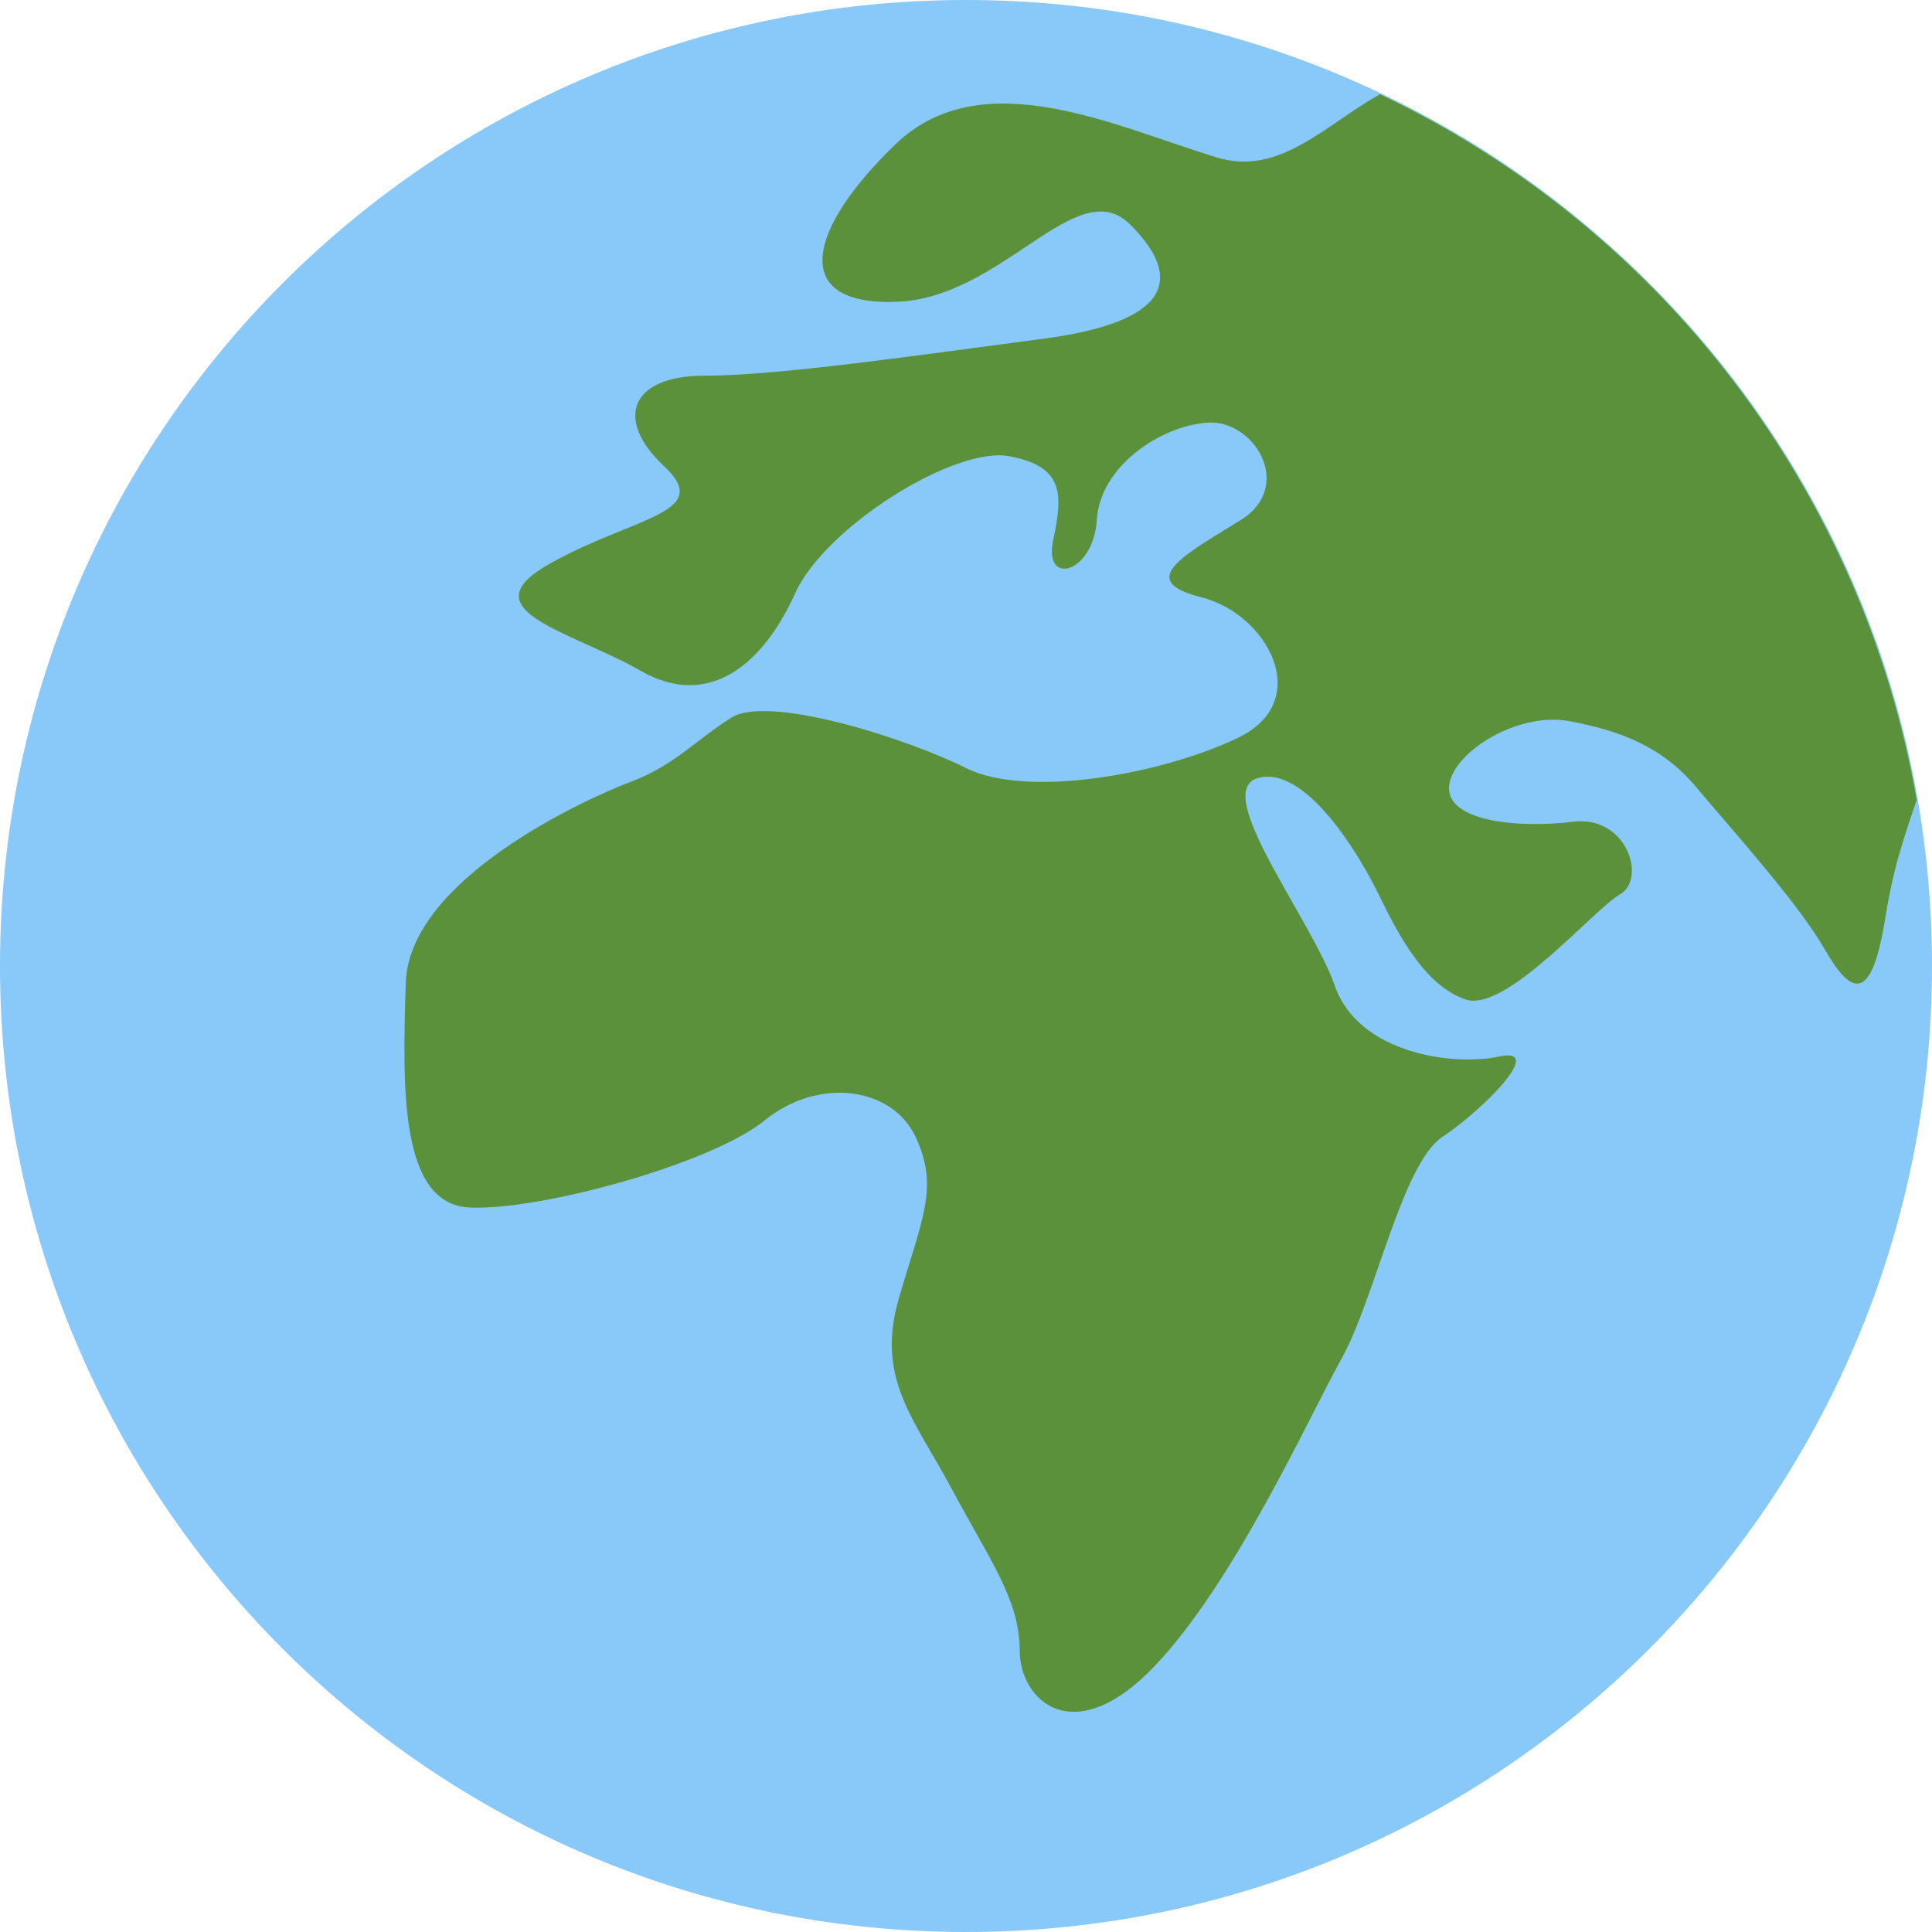
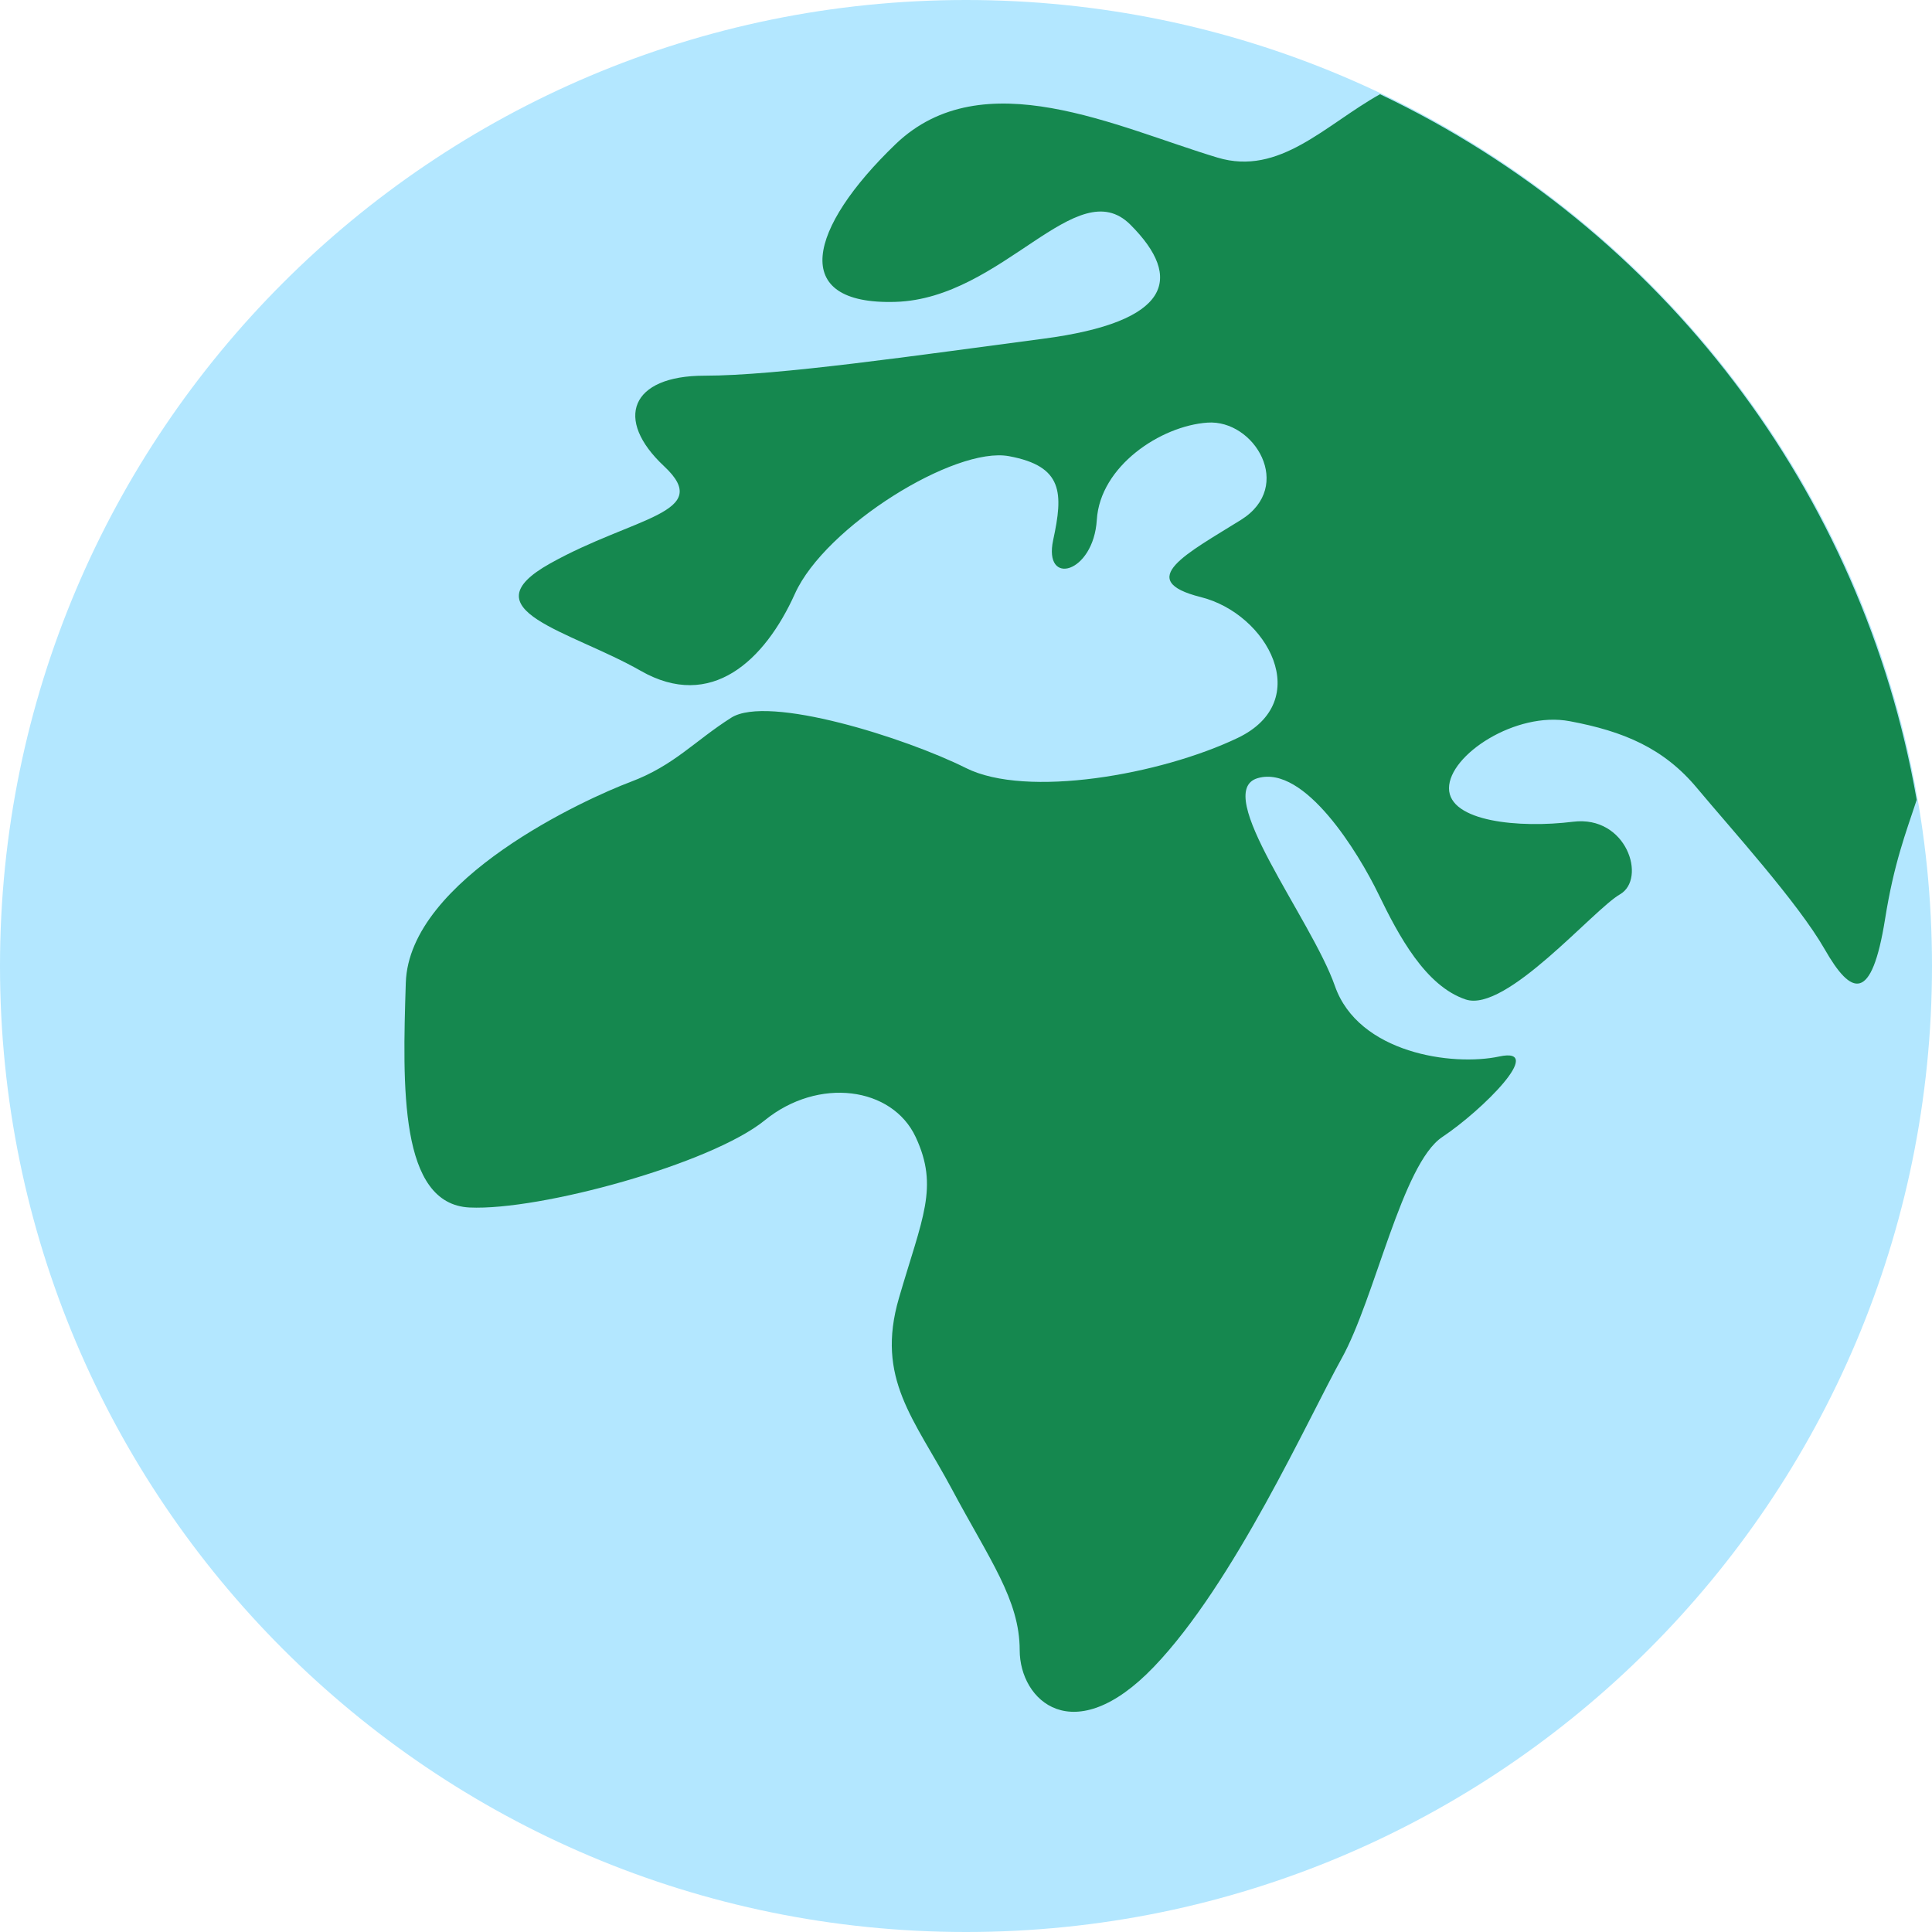
<svg xmlns="http://www.w3.org/2000/svg" width="24" height="24" viewBox="0 0 24 24">
  <g fill="none">
-     <circle cx="12" cy="12" r="12" fill="#88C9F9" />
-     <path fill="#5C913B" d="M17.144 1.17c-.681.38-1.248 1.02-2.019.788-1.25-.375-2.916-1.208-4-.167-1.083 1.042-1.333 2 0 1.959 1.334-.041 2.25-1.625 2.917-.959.667.667.5 1.209-1.083 1.417-1.583.208-3.292.459-4.209.459-.917 0-1.125.541-.5 1.125S7.875 6.417 6.833 7c-1.041.583.25.833 1.126 1.333.875.5 1.541-.125 1.916-.958.376-.834 1.988-1.834 2.66-1.708.674.125.674.458.548 1.041-.125.583.5.417.542-.25.041-.667.792-1.167 1.374-1.208.583-.041 1.084.792.417 1.208-.667.416-1.333.75-.5.959.833.208 1.417 1.292.459 1.75-.958.458-2.625.75-3.375.374-.75-.375-2.459-.916-2.917-.625-.458.291-.708.593-1.25.797-.541.203-2.75 1.203-2.792 2.495C5 13.5 4.96 14.958 5.833 15c.875.041 3-.541 3.667-1.083.667-.542 1.583-.417 1.875.208.291.624.083 1-.208 2-.292 1 .19 1.5.658 2.374.467.875.842 1.375.842 2 0 .626.666 1.25 1.666.208 1-1.042 1.917-3.083 2.334-3.833.416-.75.75-2.417 1.25-2.75.5-.333 1.292-1.125.708-1-.584.125-1.75-.041-2.042-.875-.291-.833-1.541-2.416-.958-2.583.582-.167 1.25.927 1.5 1.443s.583 1.14 1.083 1.307c.5.167 1.583-1.115 1.917-1.307.333-.193.083-.984-.584-.901-.666.083-1.541 0-1.541-.416s.833-.959 1.5-.833c.667.125 1.167.333 1.583.833.417.5 1.25 1.417 1.584 2 .333.583.583.667.75-.375.11-.692.258-1.072.393-1.481a11.994 11.994 0 00-6.666-8.765z" />
-     <path d="M0 0h24v24H0z" />
+     <circle cx="12" cy="12" r="12" fill="#B3E7FF" />
+     <path fill="#15884F" d="M17.144 1.17c-.681.38-1.248 1.02-2.019.788-1.25-.375-2.916-1.208-4-.167-1.083 1.042-1.333 2 0 1.959 1.334-.041 2.25-1.625 2.917-.959.667.667.5 1.209-1.083 1.417-1.583.208-3.292.459-4.209.459-.917 0-1.125.541-.5 1.125S7.875 6.417 6.833 7c-1.041.583.25.833 1.126 1.333.875.5 1.541-.125 1.916-.958.376-.834 1.988-1.834 2.66-1.708.674.125.674.458.548 1.041-.125.583.5.417.542-.25.041-.667.792-1.167 1.374-1.208.583-.041 1.084.792.417 1.208-.667.416-1.333.75-.5.959.833.208 1.417 1.292.459 1.75-.958.458-2.625.75-3.375.374-.75-.375-2.459-.916-2.917-.625-.458.291-.708.593-1.25.797-.541.203-2.75 1.203-2.792 2.495C5 13.5 4.96 14.958 5.833 15c.875.041 3-.541 3.667-1.083.667-.542 1.583-.417 1.875.208.291.624.083 1-.208 2-.292 1 .19 1.5.658 2.374.467.875.842 1.375.842 2 0 .626.666 1.25 1.666.208 1-1.042 1.917-3.083 2.334-3.833.416-.75.75-2.417 1.25-2.75.5-.333 1.292-1.125.708-1-.584.125-1.75-.041-2.042-.875-.291-.833-1.541-2.416-.958-2.583.582-.167 1.25.927 1.5 1.443s.583 1.14 1.083 1.307c.5.167 1.583-1.115 1.917-1.307.333-.193.083-.984-.584-.901-.666.083-1.541 0-1.541-.416s.833-.959 1.5-.833c.667.125 1.167.333 1.583.833.417.5 1.25 1.417 1.584 2 .333.583.583.667.75-.375.11-.692.258-1.072.393-1.481a11.994 11.994 0 00-6.666-8.765z" />
  </g>
</svg>
